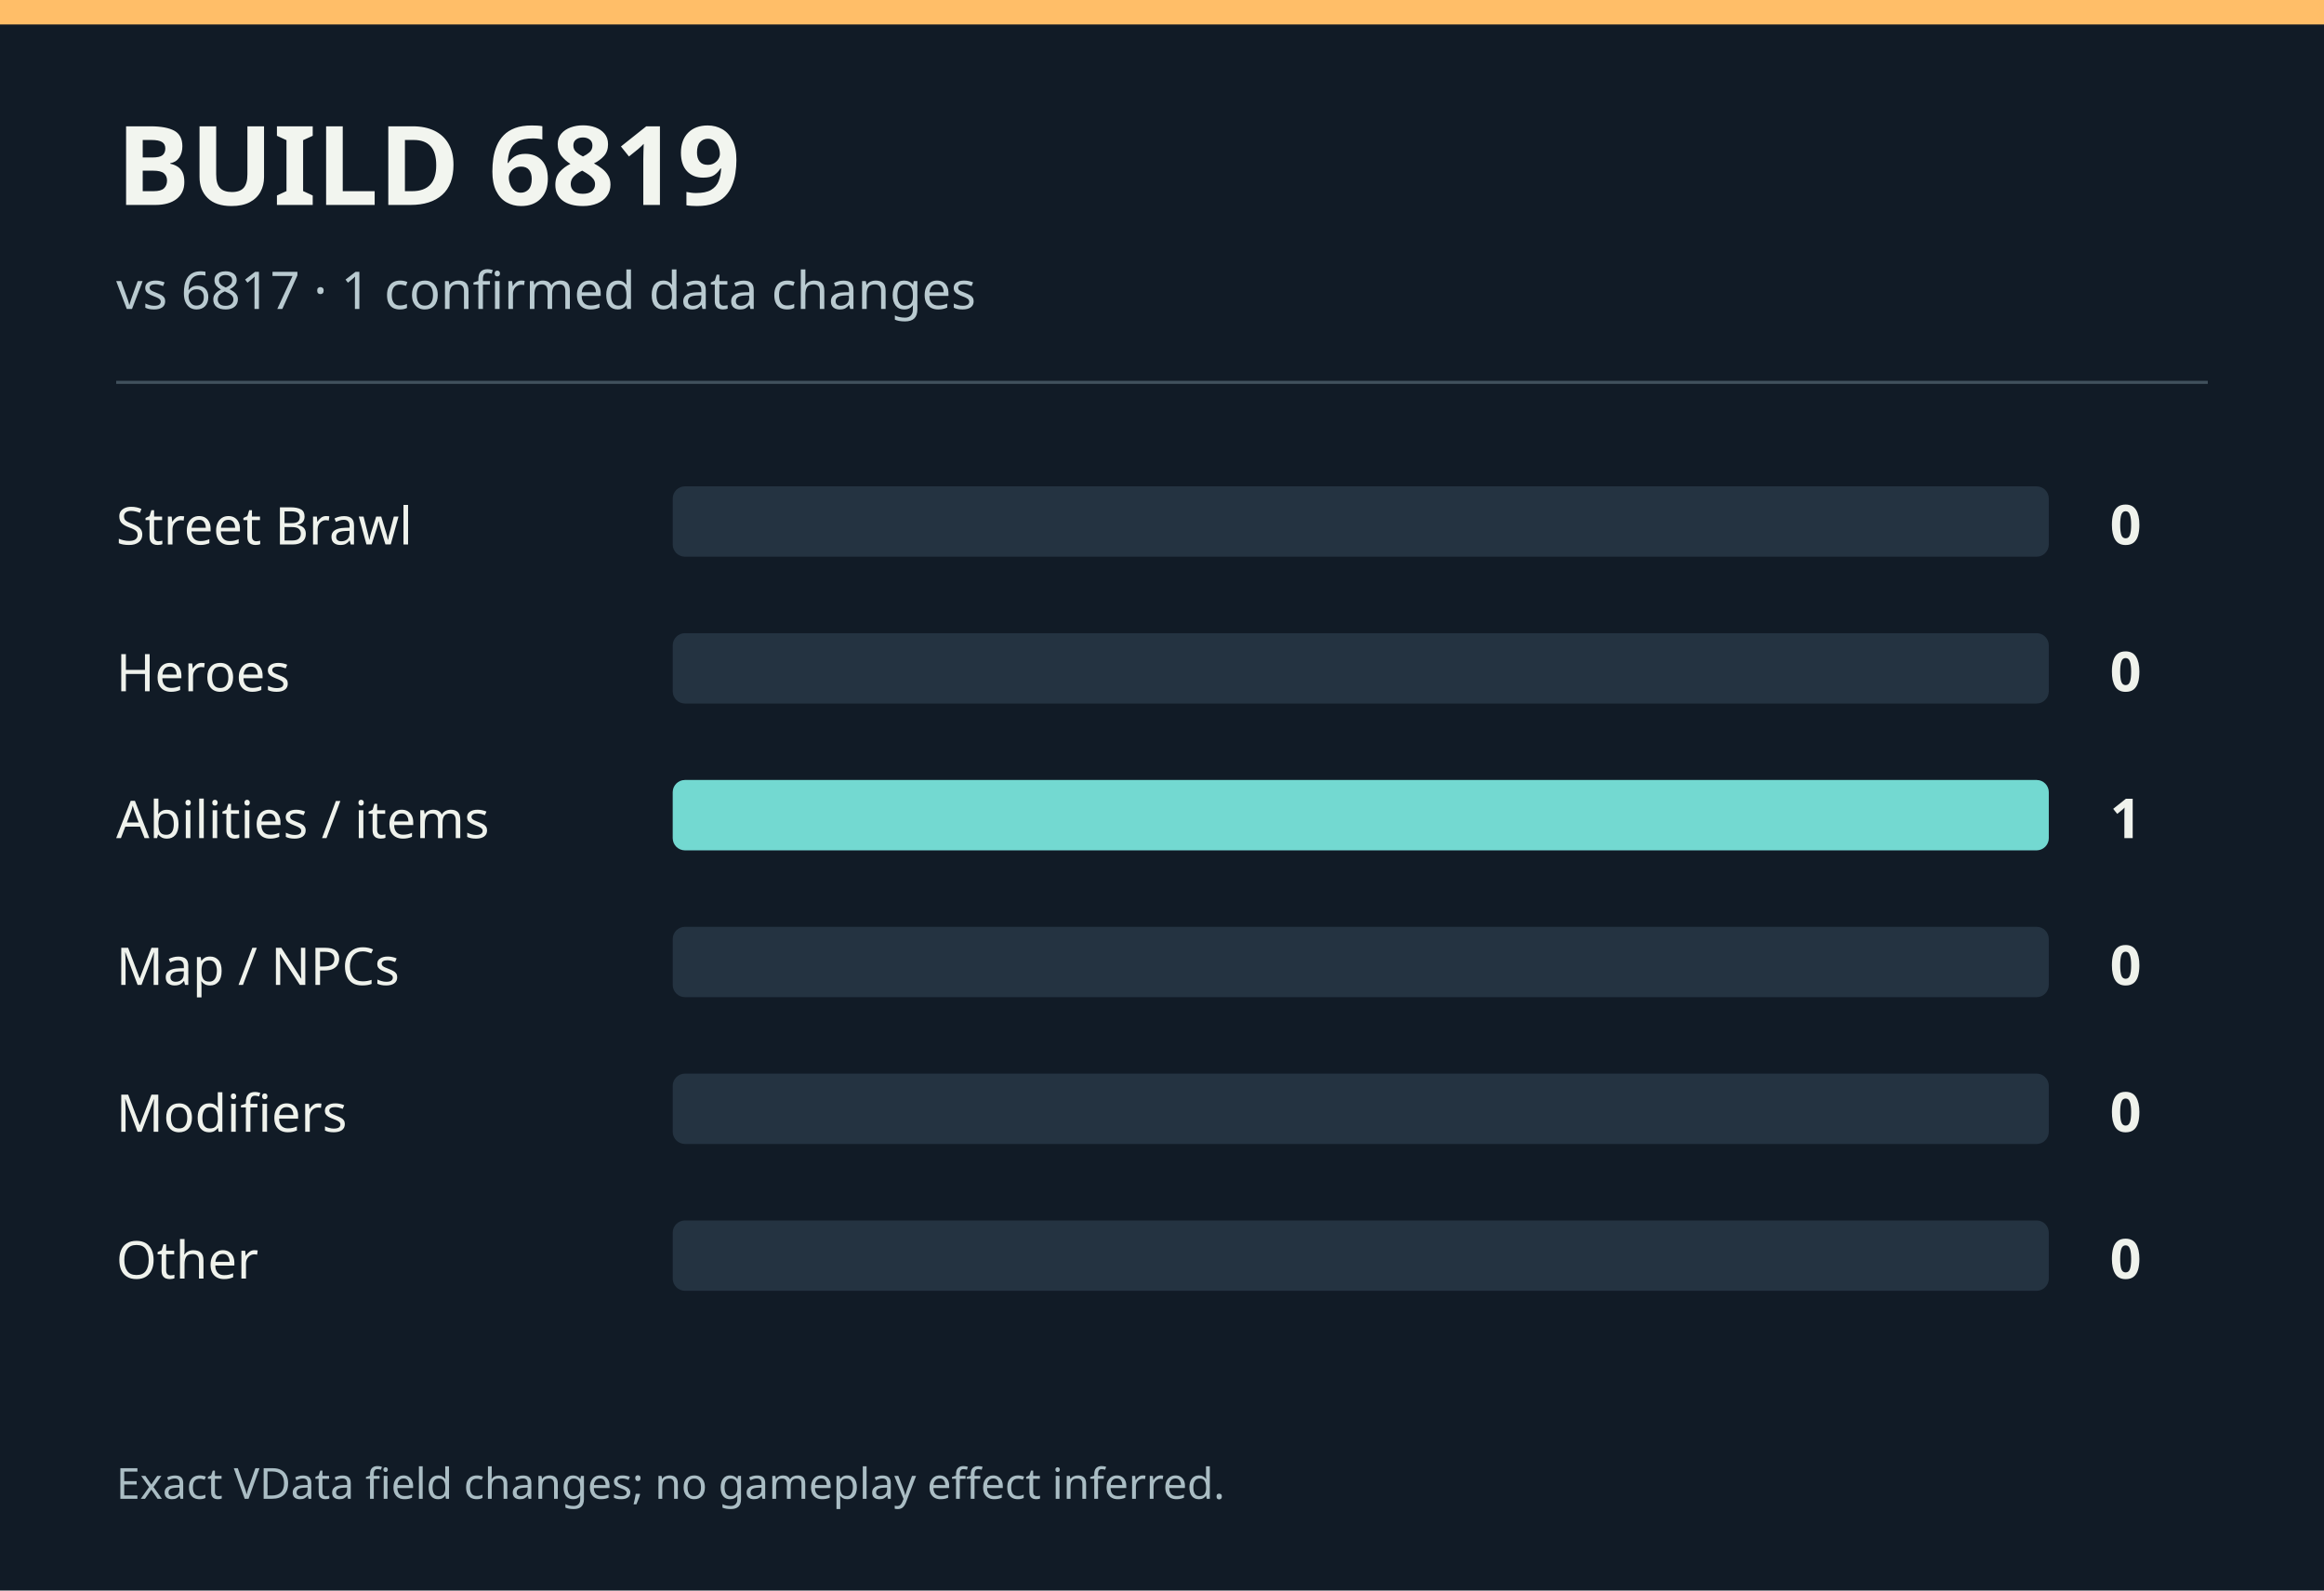
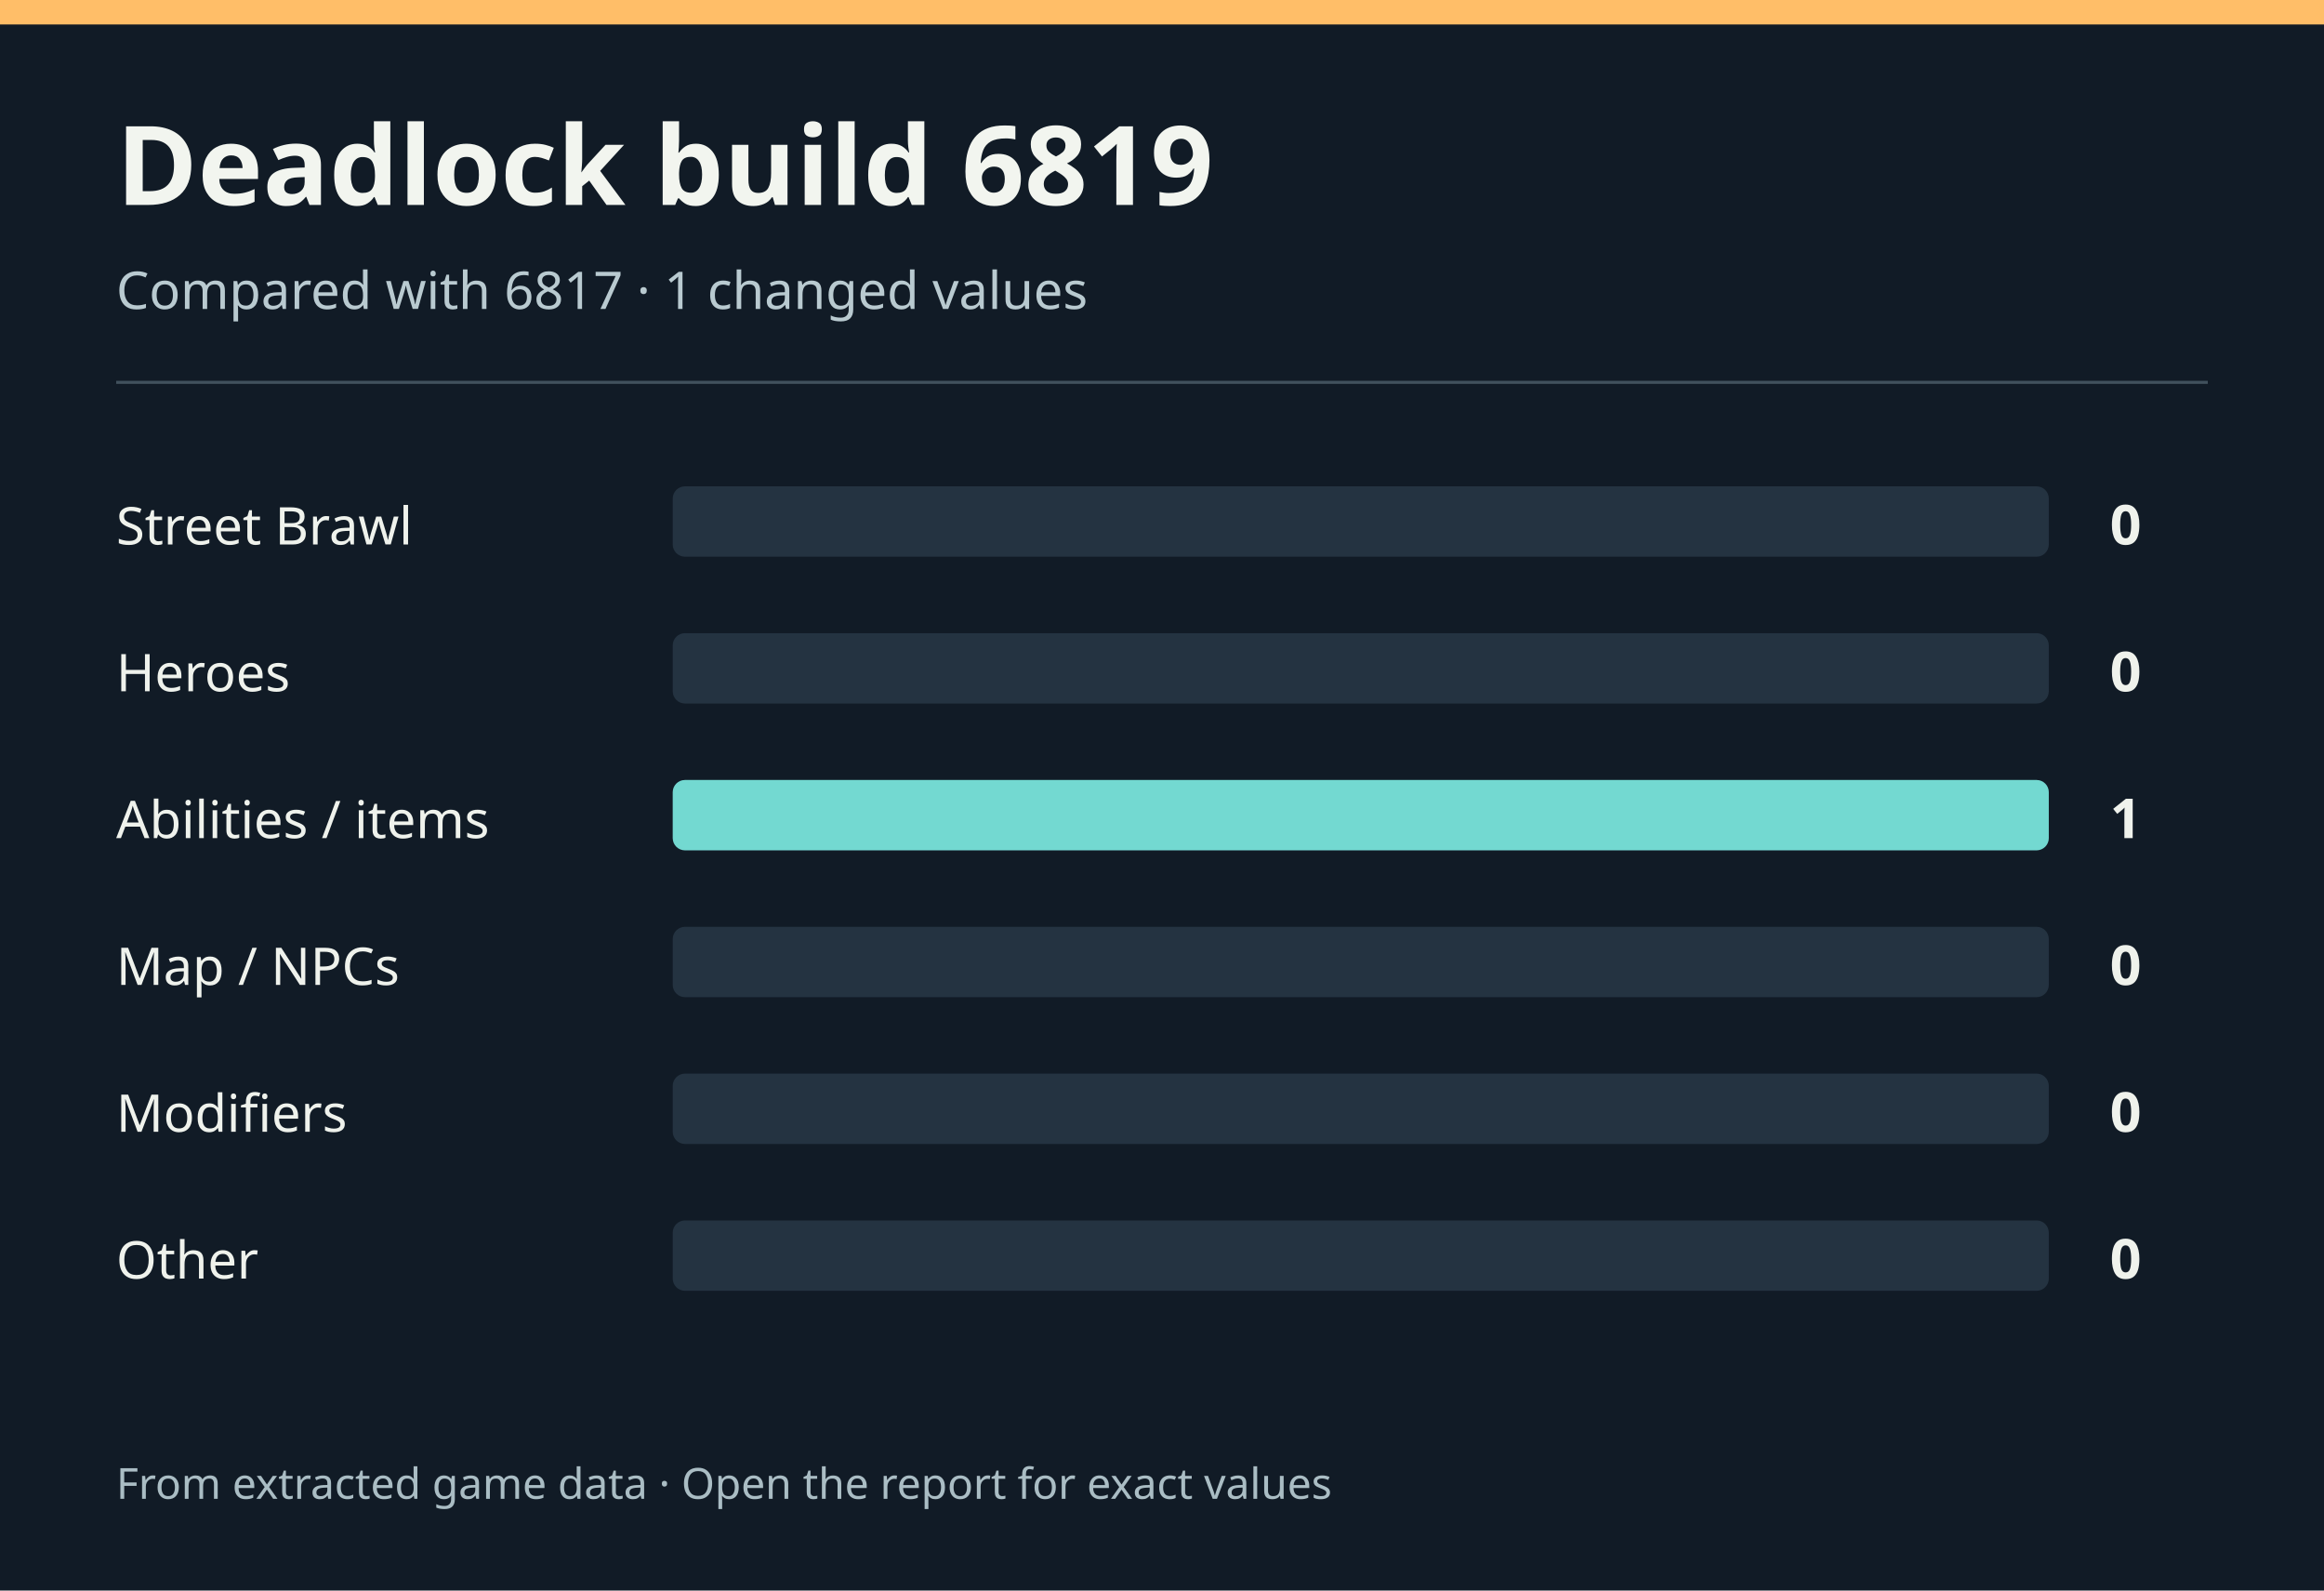
<svg xmlns="http://www.w3.org/2000/svg" width="760" height="520" viewBox="0 0 760 520" role="img" aria-label="Deadlock build 6819 change summary">
  <style>.title{font:700 36px system-ui;fill:#f2f5ef}.sub{font:17px system-ui;fill:#b9cad0}.label{font:17px system-ui;fill:#eff2ec}.count{font:700 18px system-ui;fill:#eff2ec}.foot{font:14px system-ui;fill:#aabdc4}</style>
  <rect width="760" height="520" fill="#111b26" />
  <rect x="0" width="760" height="8" fill="#ffbe68" />
-   <text x="38" y="67" class="title">BUILD 6819</text>
-   <text x="38" y="101" class="sub">vs 6817 · 1 confirmed data changes</text>
+   <text x="38" y="67" class="title">Deadlock build 6819</text>
+   <text x="38" y="101" class="sub">Compared with 6817 · 1 changed values</text>
  <line x1="38" x2="722" y1="125" y2="125" stroke="#41515d" />
  <text x="38" y="178" class="label">Street Brawl</text>
  <rect x="220" y="159" width="450" height="23" rx="4" fill="#243341" />
  <rect x="220" y="159" width="0" height="23" rx="4" fill="#ffbe68" />
  <text x="690" y="178" class="count">0</text>
  <text x="38" y="226" class="label">Heroes</text>
  <rect x="220" y="207" width="450" height="23" rx="4" fill="#243341" />
  <rect x="220" y="207" width="0" height="23" rx="4" fill="#73d9d1" />
  <text x="690" y="226" class="count">0</text>
  <text x="38" y="274" class="label">Abilities / items</text>
  <rect x="220" y="255" width="450" height="23" rx="4" fill="#243341" />
  <rect x="220" y="255" width="450" height="23" rx="4" fill="#73d9d1" />
  <text x="690" y="274" class="count">1</text>
  <text x="38" y="322" class="label">Map / NPCs</text>
  <rect x="220" y="303" width="450" height="23" rx="4" fill="#243341" />
  <rect x="220" y="303" width="0" height="23" rx="4" fill="#73d9d1" />
  <text x="690" y="322" class="count">0</text>
  <text x="38" y="370" class="label">Modifiers</text>
  <rect x="220" y="351" width="450" height="23" rx="4" fill="#243341" />
  <rect x="220" y="351" width="0" height="23" rx="4" fill="#73d9d1" />
  <text x="690" y="370" class="count">0</text>
  <text x="38" y="418" class="label">Other</text>
  <rect x="220" y="399" width="450" height="23" rx="4" fill="#243341" />
  <rect x="220" y="399" width="0" height="23" rx="4" fill="#73d9d1" />
  <text x="690" y="418" class="count">0</text>
-   <text x="38" y="490" class="foot">Exact VData field changes; no gameplay effect inferred.</text>
+   <text x="38" y="490" class="foot">From extracted game data · Open the report for exact values</text>
</svg>
